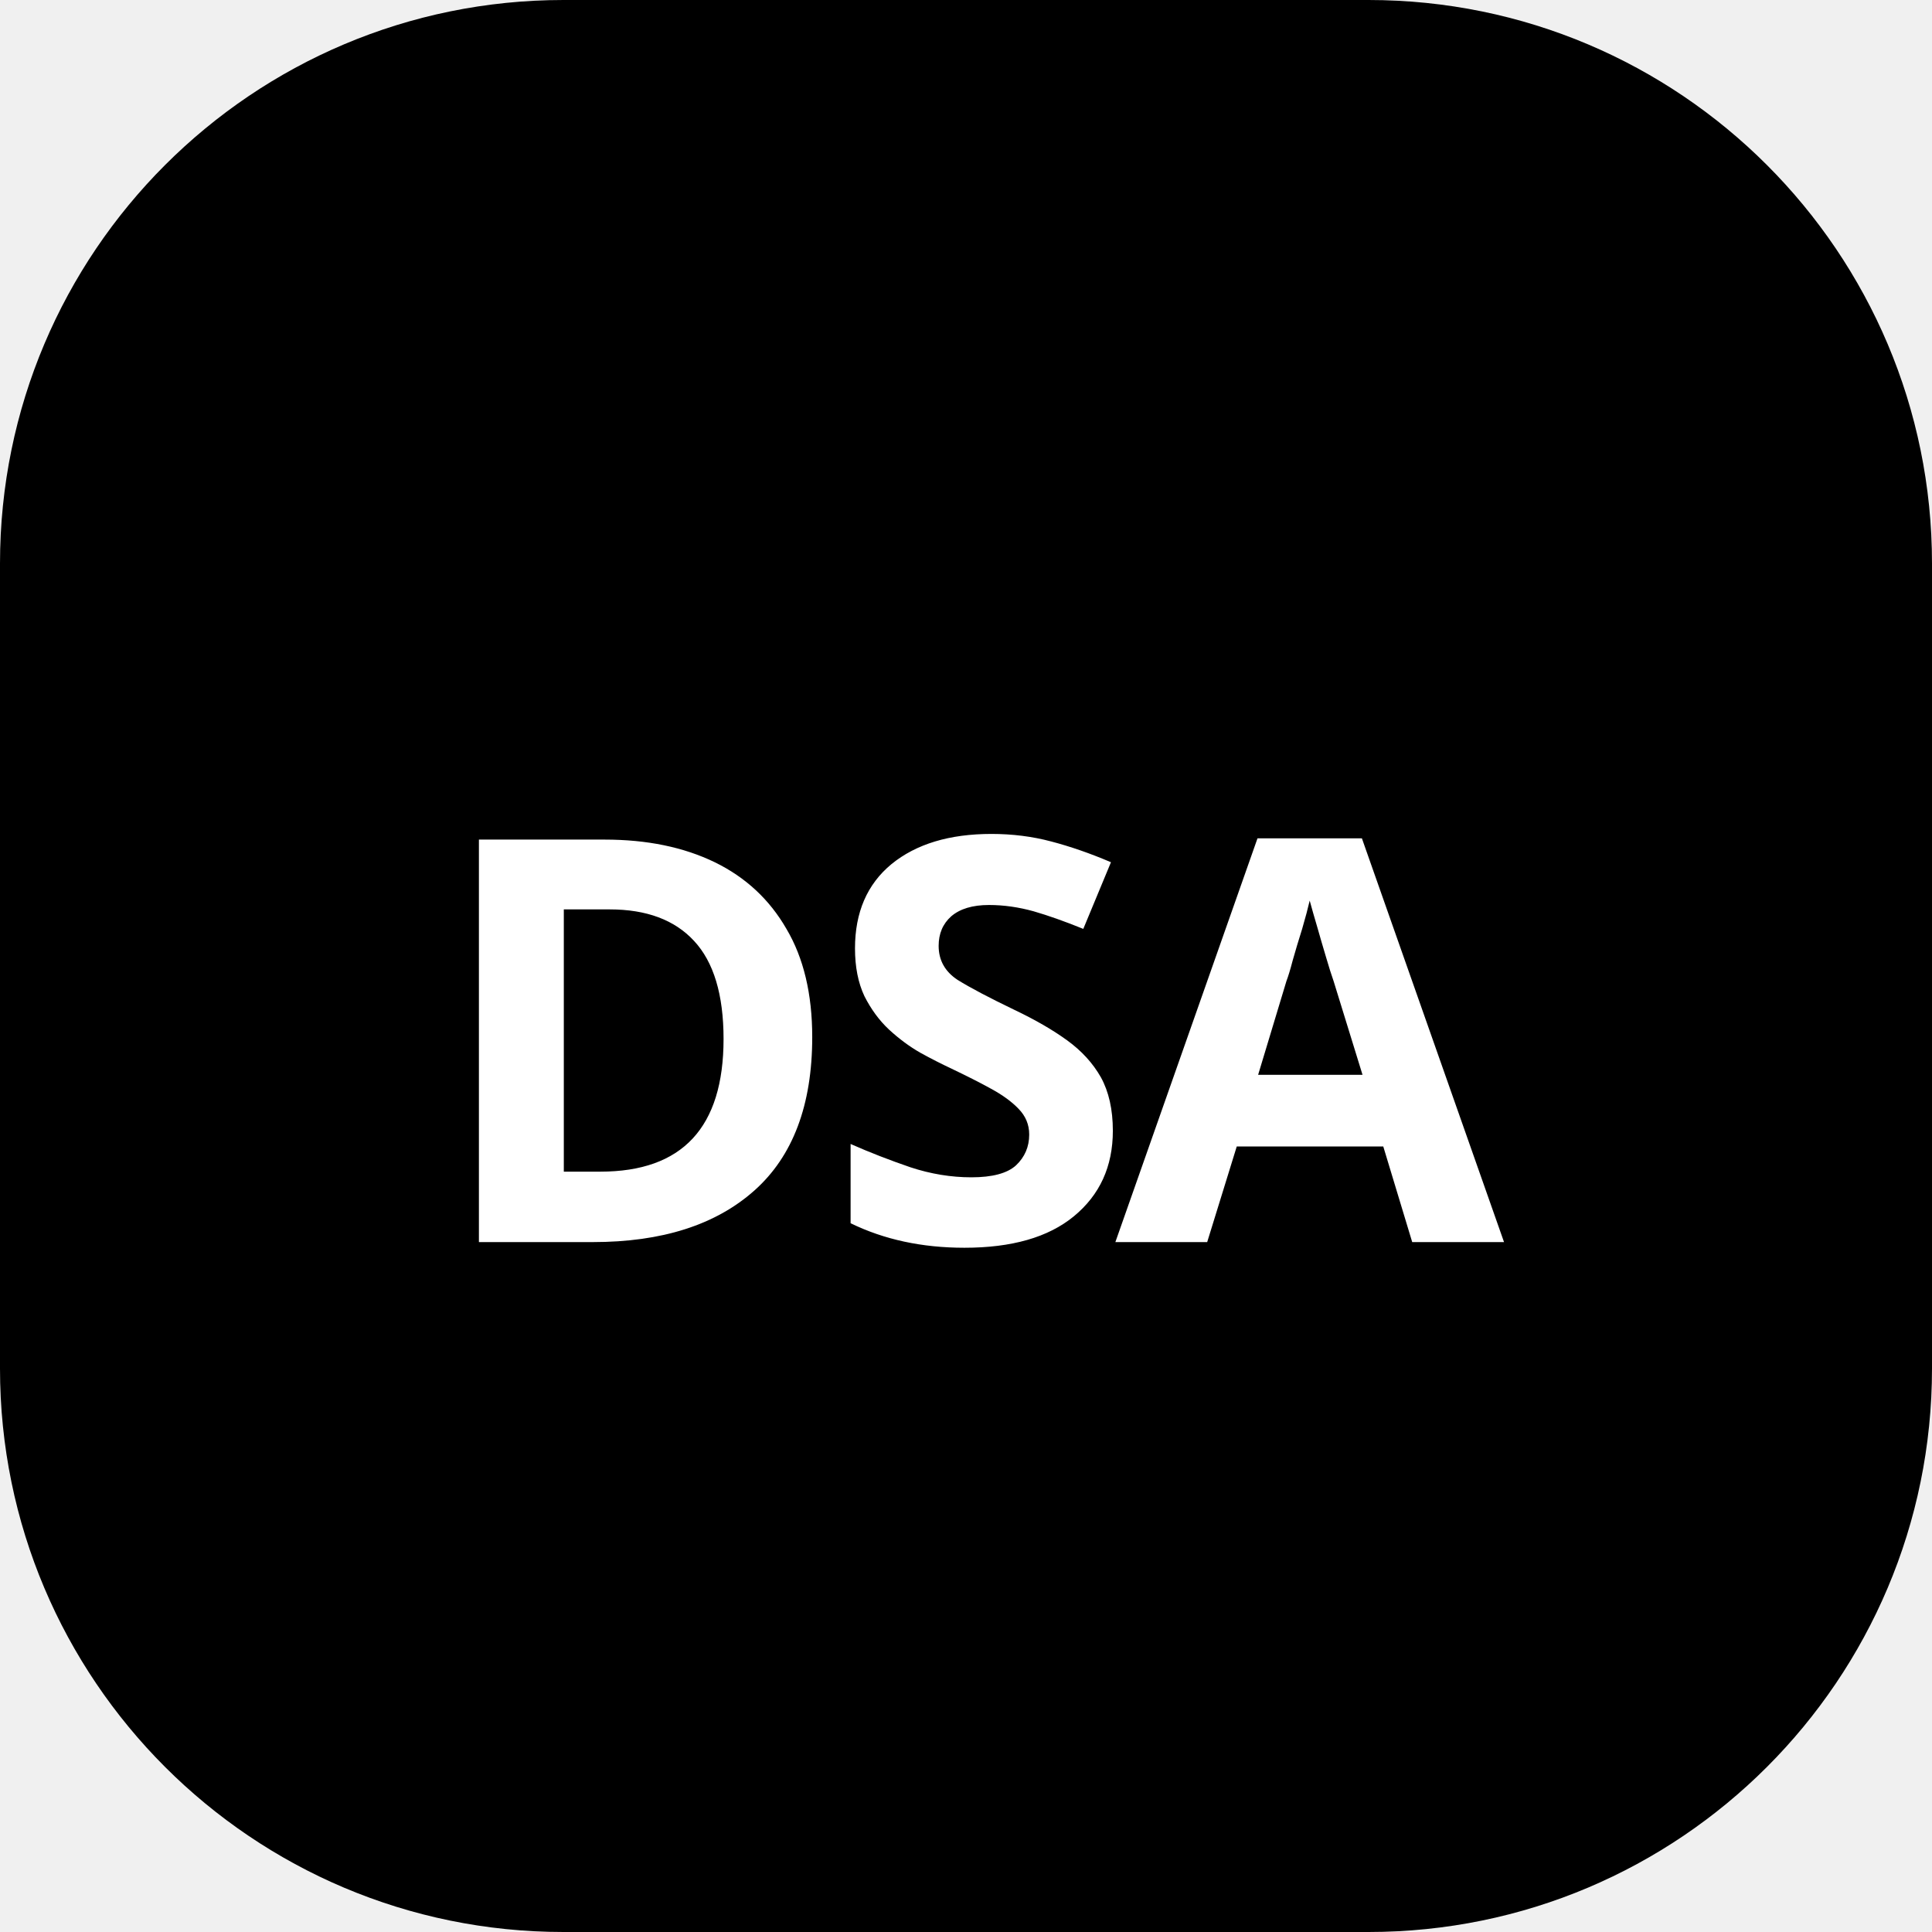
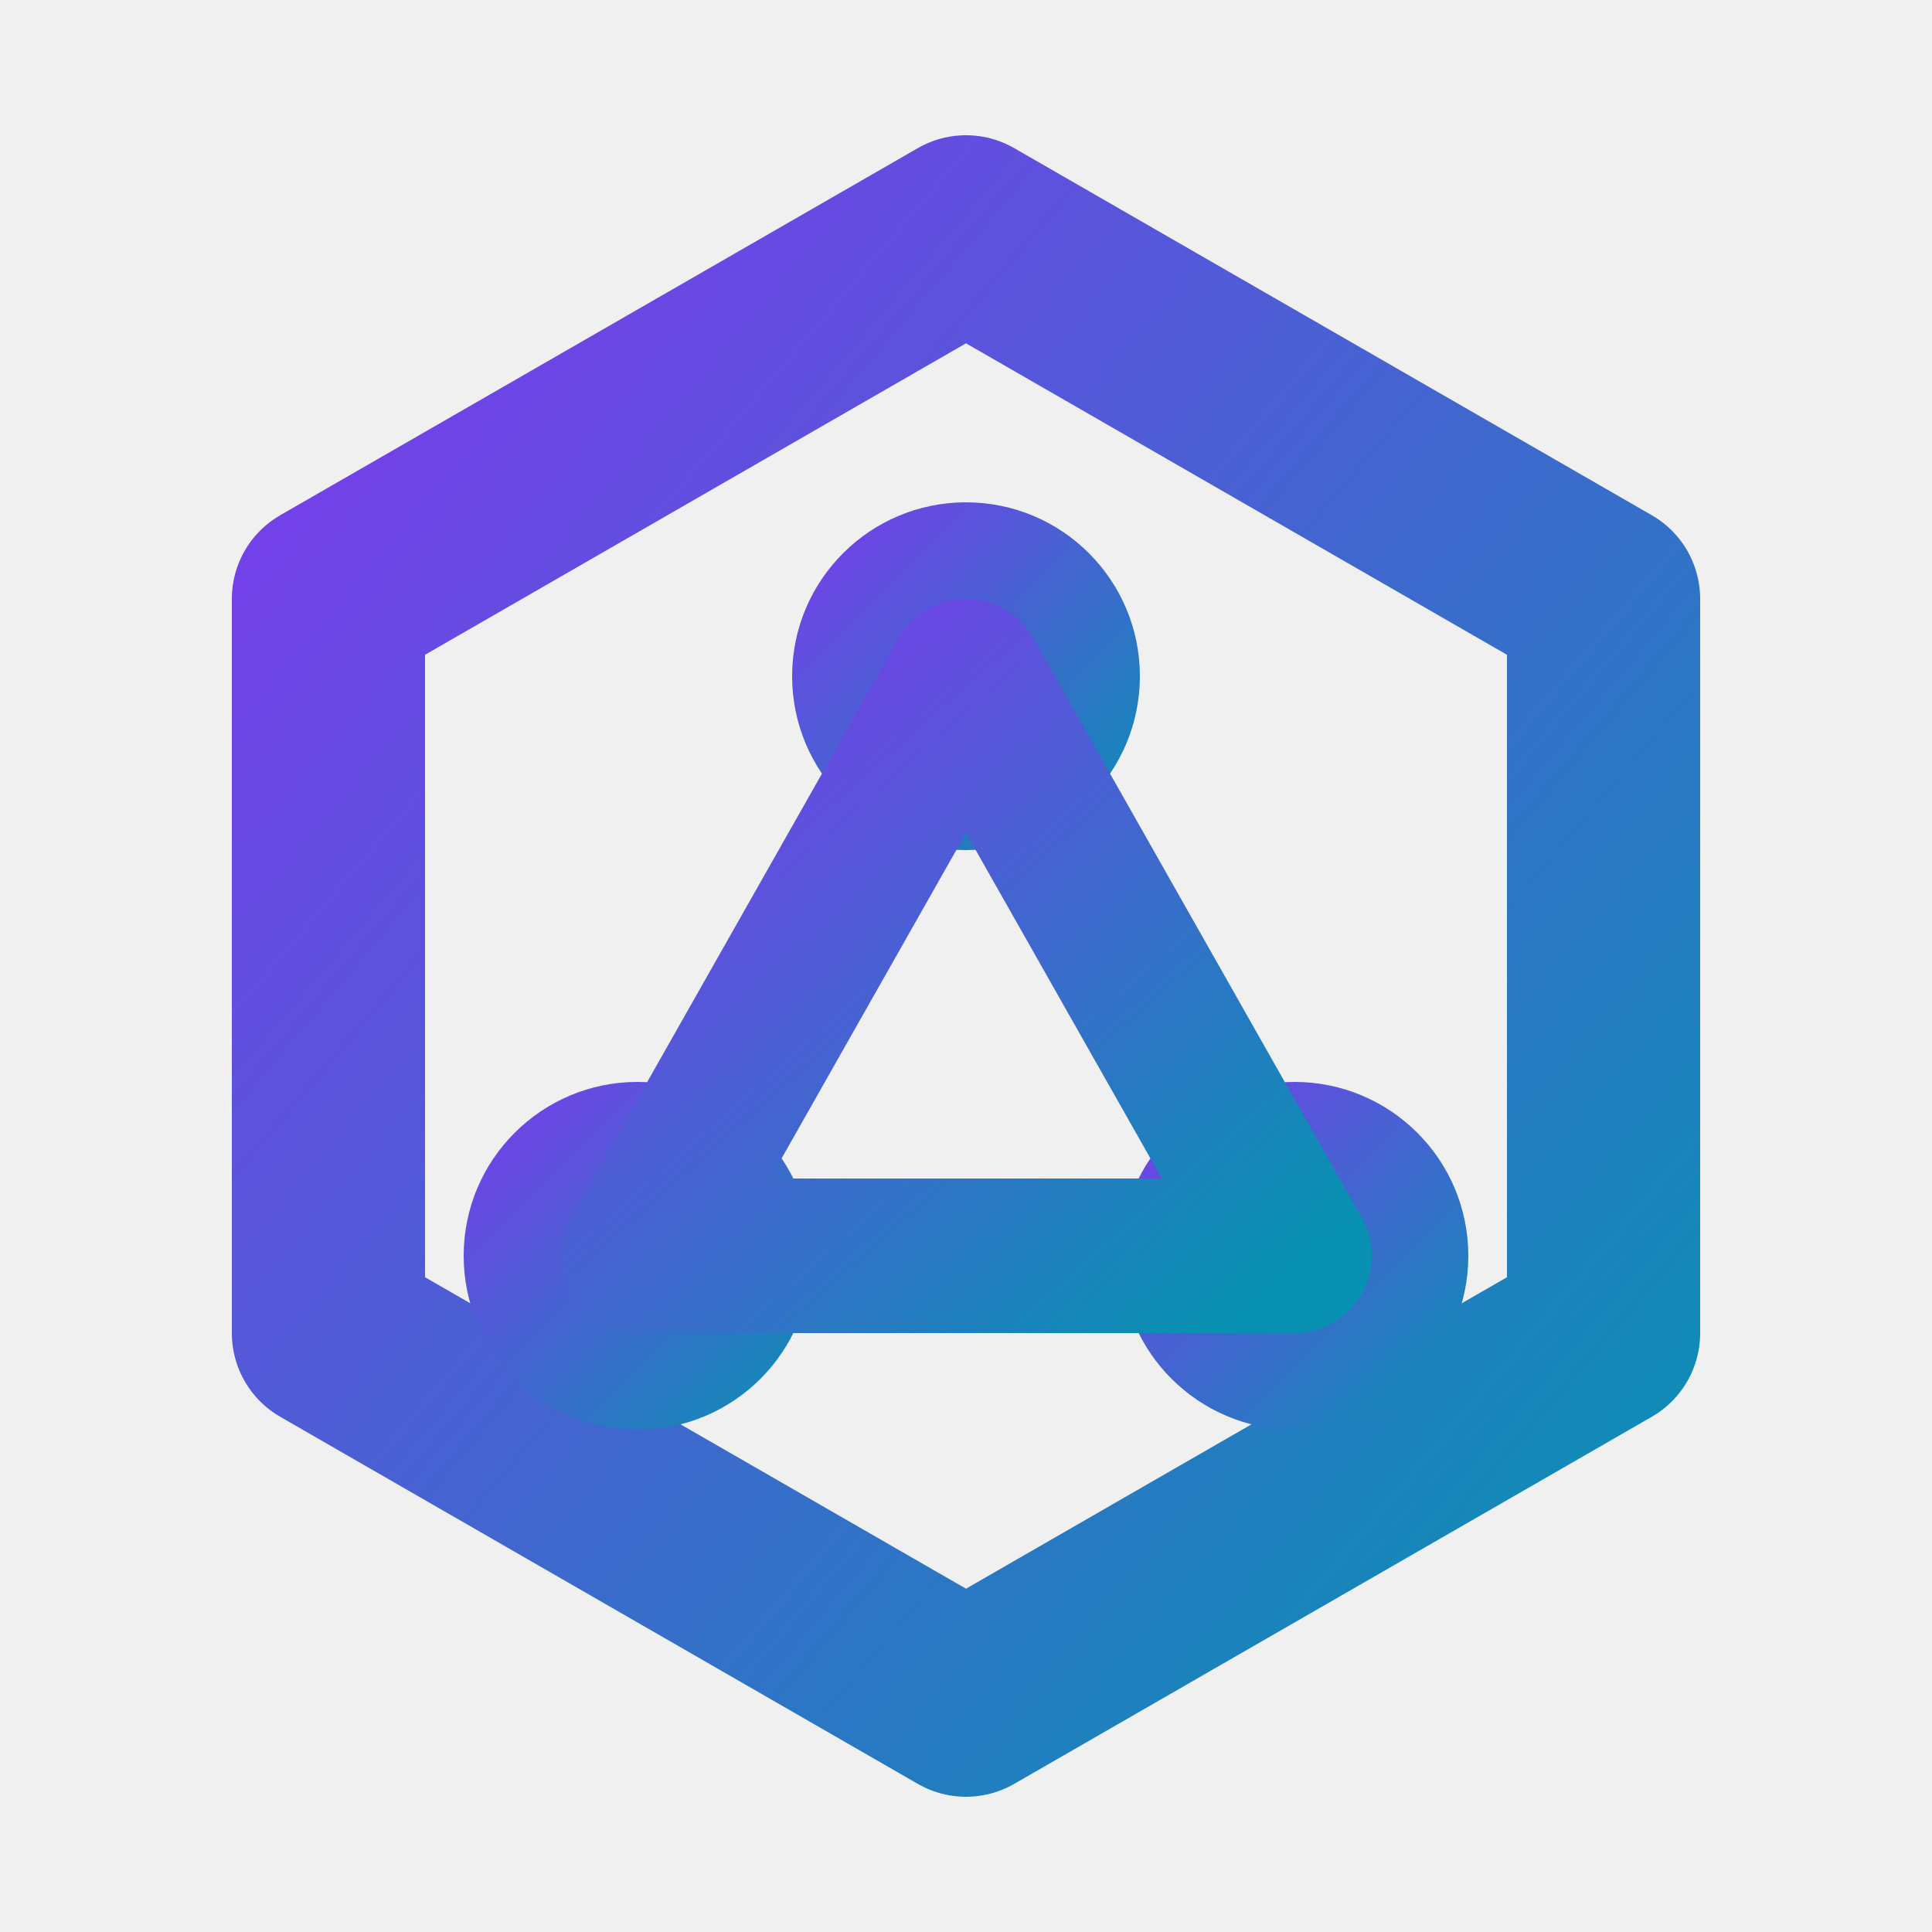
- <svg xmlns="http://www.w3.org/2000/svg" viewBox="0 0 48 48" fill="none">
-   <rect width="48" height="48" rx="14" fill="black" />
-   <text x="50%" y="54%" dominant-baseline="middle" text-anchor="middle" fill="white" font-family="'Nunito', system-ui, sans-serif" font-size="14" font-weight="900" letter-spacing="-0.5">DSA</text>
+ <svg xmlns="http://www.w3.org/2000/svg" viewBox="0 0 100 100">
+   <defs>
+     <linearGradient id="grad" x1="0%" y1="0%" x2="100%" y2="100%">
+       <stop offset="0%" stop-color="#7c3aed" />
+       <stop offset="100%" stop-color="#0891b2" />
+     </linearGradient>
+   </defs>
+   <path d="M50 12 L83 31 L83 69 L50 88 L17 69 L17 31 Z" fill="none" stroke="url(#grad)" stroke-width="10" stroke-linejoin="round" />
+   <circle cx="50" cy="35" r="9" fill="url(#grad)" />
+   <circle cx="33" cy="65" r="9" fill="url(#grad)" />
+   <circle cx="67" cy="65" r="9" fill="url(#grad)" />
+   <path d="M50 35 L33 65 M33 65 L67 65 M67 65 L50 35" fill="none" stroke="url(#grad)" stroke-width="8" stroke-linecap="round" stroke-linejoin="round" />
</svg>
